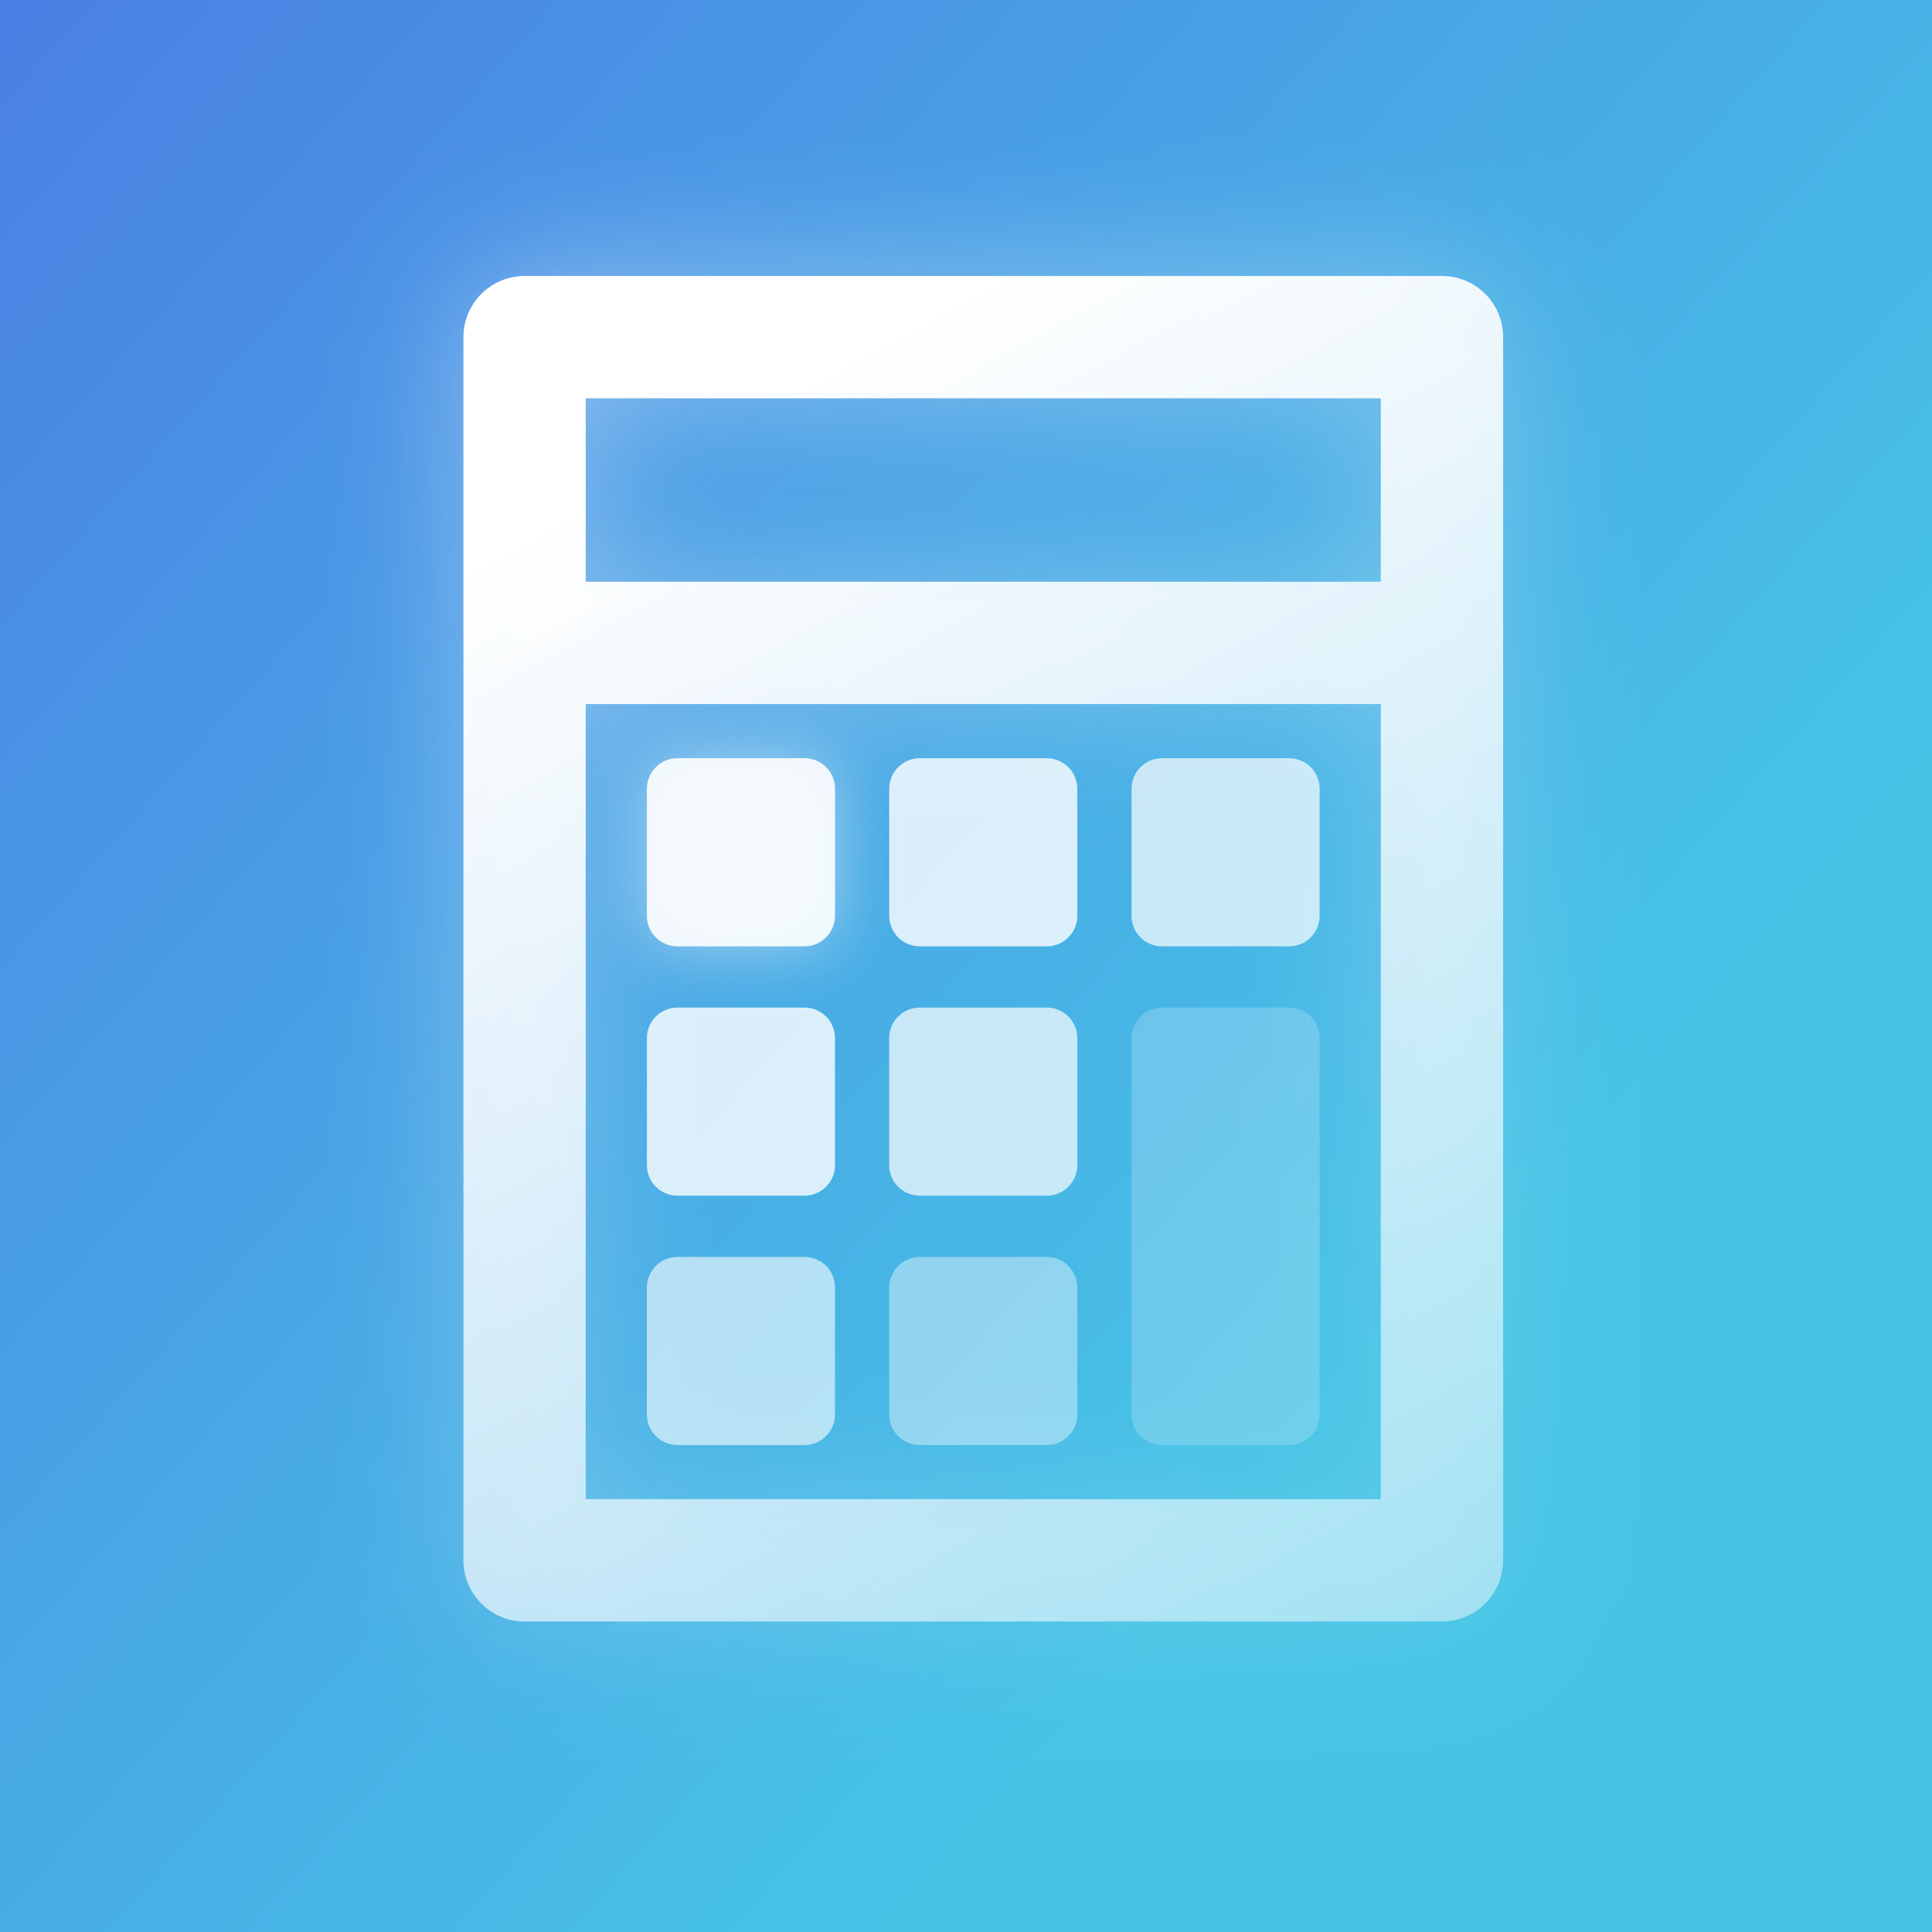
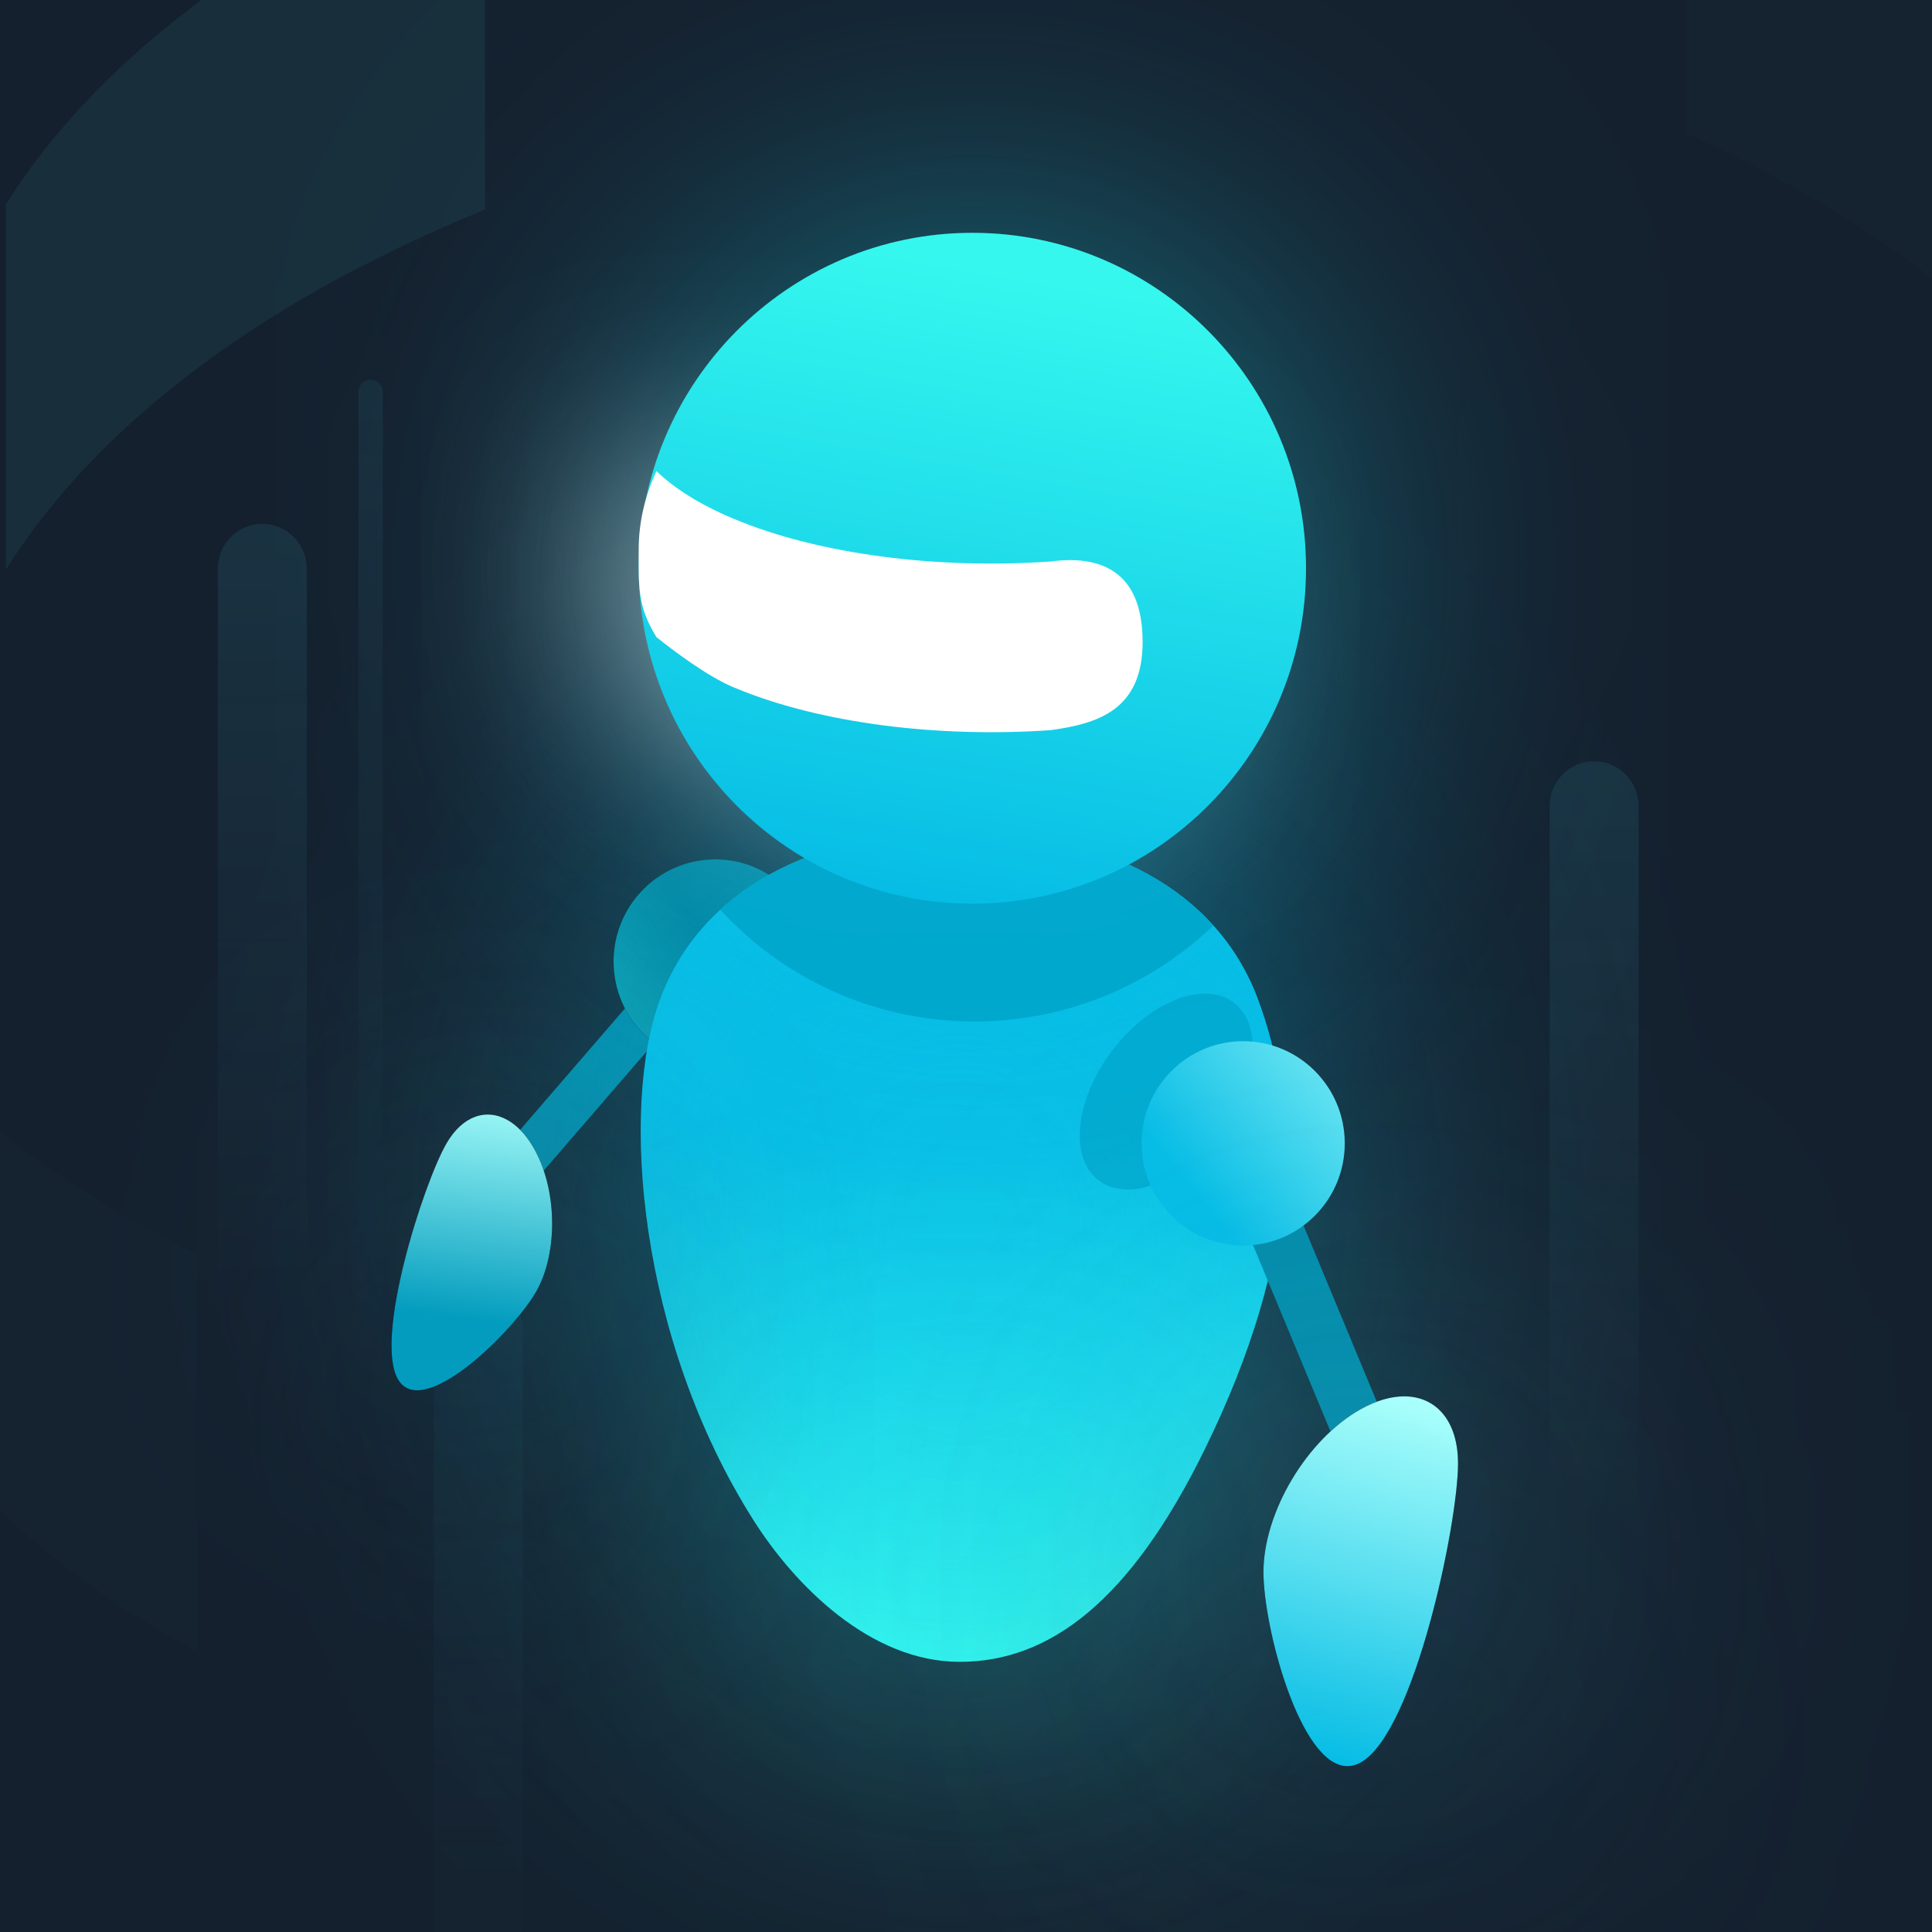
- <svg xmlns="http://www.w3.org/2000/svg" width="56" height="56" fill="none">
-   <path fill="url(#paint0_linear)" d="M0 0h56v56H0z" />
-   <path d="M41.797 8H15.205c-.979 0-1.772.794-1.772 1.773v35.454c0 .979.794 1.773 1.772 1.773h26.592c.979 0 1.772-.794 1.772-1.773V9.773c0-.979-.793-1.773-1.773-1.773zm-1.774 3.545v5.318H16.978v-5.318h23.045zm-23.045 31.91V20.408h23.045v23.045H16.978v.002z" fill="url(#paint1_linear)" />
-   <path d="M23.316 21.977h-3.68a.887.887 0 0 0-.886.886v3.682c0 .49.398.886.886.886h3.68c.49 0 .887-.397.887-.886v-3.682a.884.884 0 0 0-.887-.886z" fill="#fff" fill-opacity=".9" />
-   <g filter="url(#filter0_f)">
-     <path d="M23.316 21.977h-3.68a.887.887 0 0 0-.886.886v3.682c0 .49.398.886.886.886h3.68c.49 0 .887-.397.887-.886v-3.682a.884.884 0 0 0-.887-.886z" fill="#fff" fill-opacity=".5" />
-   </g>
-   <path d="M30.34 21.977h-3.68a.887.887 0 0 0-.886.886v3.682c0 .49.397.886.886.886h3.68c.49 0 .886-.397.886-.886v-3.682a.885.885 0 0 0-.886-.886z" fill="#fff" fill-opacity=".8" />
-   <path d="M37.364 21.977h-3.68a.886.886 0 0 0-.886.886v3.682c0 .49.397.886.886.886h3.68c.49 0 .886-.397.886-.886v-3.682a.885.885 0 0 0-.886-.886z" fill="#fff" fill-opacity=".7" />
-   <path d="M23.316 29.205h-3.68a.886.886 0 0 0-.886.885v3.683c0 .49.398.885.886.885h3.68c.49 0 .887-.397.887-.885V30.09a.883.883 0 0 0-.887-.885z" fill="#fff" fill-opacity=".8" />
-   <path d="M30.34 29.205h-3.68a.886.886 0 0 0-.886.885v3.683c0 .49.397.885.886.885h3.68c.49 0 .886-.397.886-.885V30.09a.884.884 0 0 0-.886-.885z" fill="#fff" fill-opacity=".7" />
-   <path d="M23.316 36.433h-3.68a.886.886 0 0 0-.886.884V41c0 .491.398.886.886.886h3.68c.49 0 .887-.397.887-.886v-3.683a.883.883 0 0 0-.887-.884z" fill="#fff" fill-opacity=".6" />
-   <path d="M30.34 36.433h-3.68a.886.886 0 0 0-.886.884V41c0 .491.397.886.886.886h3.68c.49 0 .886-.397.886-.886v-3.683a.884.884 0 0 0-.886-.884z" fill="#fff" fill-opacity=".4" />
-   <path d="M37.364 29.205h-3.68a.885.885 0 0 0-.886.885V41c0 .491.397.886.886.886h3.68c.49 0 .886-.397.886-.886V30.09a.885.885 0 0 0-.886-.885z" fill="#fff" fill-opacity=".2" />
-   <g filter="url(#filter1_f)">
-     <path d="M41.797 8H15.205c-.979 0-1.772.794-1.772 1.773v35.454c0 .979.794 1.773 1.772 1.773h26.592c.979 0 1.772-.794 1.772-1.773V9.773c0-.979-.793-1.773-1.773-1.773zm-1.774 3.545v5.318H16.978v-5.318h23.045zm-23.045 31.91V20.408h23.045v23.045H16.978v.002z" fill="url(#paint2_linear)" fill-opacity=".4" />
+ <svg xmlns="http://www.w3.org/2000/svg" width="24" height="24" viewBox="0 0 24 24" fill="none">
+   <g clip-path="url(#clip0)">
+     <rect width="24" height="24" fill="#14202E" />
+     <path opacity="0.06" fill-rule="evenodd" clip-rule="evenodd" d="M5.944 15.968C5.638 15.968 5.391 16.217 5.391 16.524V35.976H6.496V16.524C6.496 16.217 6.249 15.968 5.944 15.968Z" fill="url(#paint0_linear)" />
+     <path opacity="0.065" fill-rule="evenodd" clip-rule="evenodd" d="M6.025 -1.932V2.604C5.248 2.918 4.507 3.276 3.814 3.678C2.099 4.673 0.852 5.836 0.074 7.076V2.539C0.852 1.299 2.099 0.135 3.814 -0.86C4.507 -1.262 5.248 -1.62 6.025 -1.932Z" fill="#51FFFF" />
+     <path opacity="0.016" fill-rule="evenodd" clip-rule="evenodd" d="M26.622 2.039V6.576C25.912 5.058 24.529 3.625 22.475 2.434C21.988 2.151 21.477 1.891 20.948 1.652V-2.886C21.477 -2.647 21.988 -2.387 22.475 -2.104C24.529 -0.911 25.912 0.522 26.622 2.039Z" fill="#51FFFF" />
+     <path opacity="0.115" fill-rule="evenodd" clip-rule="evenodd" d="M19.802 9.457C19.497 9.457 19.25 9.706 19.25 10.012V29.465H20.355V10.012C20.355 9.706 20.108 9.457 19.802 9.457Z" fill="url(#paint1_linear)" />
+     <path opacity="0.115" fill-rule="evenodd" clip-rule="evenodd" d="M3.258 6.508C2.953 6.508 2.706 6.757 2.706 7.064V26.516H3.811V7.064C3.811 6.757 3.563 6.508 3.258 6.508Z" fill="url(#paint2_linear)" />
+     <path opacity="0.089" fill-rule="evenodd" clip-rule="evenodd" d="M4.603 4.718C4.519 4.718 4.452 4.786 4.452 4.871V22.001H4.755V4.871C4.755 4.786 4.687 4.718 4.603 4.718Z" fill="url(#paint3_linear)" />
+     <g opacity="0.06">
+       <path opacity="0.06" fill-rule="evenodd" clip-rule="evenodd" d="M18.398 4.917C18.239 4.917 18.109 5.048 18.109 5.209V22.093H18.688V5.209C18.688 5.048 18.558 4.917 18.398 4.917Z" fill="url(#paint4_linear)" />
+     </g>
+     <path fill-rule="evenodd" clip-rule="evenodd" d="M11.898 7.787C11.853 7.787 11.816 7.824 11.816 7.87V17.191H11.98V7.87C11.98 7.824 11.944 7.787 11.898 7.787Z" fill="url(#paint5_linear)" />
+     <g opacity="0.03">
+       <path opacity="0.03" fill-rule="evenodd" clip-rule="evenodd" d="M5.961 4.543C5.877 4.543 5.809 4.611 5.809 4.695V21.826H6.112V4.695C6.112 4.611 6.044 4.543 5.961 4.543Z" fill="url(#paint6_linear)" />
+     </g>
+     <path fill-rule="evenodd" clip-rule="evenodd" d="M8.001 12.252L6.066 14.493L6.474 14.867L8.408 12.627L8.001 12.252Z" fill="#038CAB" />
+     <g opacity="0.188" filter="url(#filter0_f)">
+       <path fill-rule="evenodd" clip-rule="evenodd" d="M8.001 12.252L6.066 14.493L6.474 14.867L8.408 12.627L8.001 12.252Z" fill="#038CAB" />
+     </g>
+     <g filter="url(#filter1_d)">
+       <path d="M7.622 11.944C7.622 12.645 8.188 13.213 8.885 13.213C9.582 13.213 10.147 12.645 10.147 11.944C10.147 11.243 9.582 10.675 8.885 10.675C8.188 10.675 7.622 11.243 7.622 11.944Z" fill="black" />
+     </g>
+     <path d="M7.622 11.944C7.622 12.645 8.188 13.213 8.885 13.213C9.582 13.213 10.147 12.645 10.147 11.944C10.147 11.243 9.582 10.675 8.885 10.675C8.188 10.675 7.622 11.243 7.622 11.944Z" fill="url(#paint7_linear)" />
+     <path fill-rule="evenodd" clip-rule="evenodd" d="M11.922 20.644C13.035 20.644 14.038 19.895 14.964 18.008C16.174 15.543 16.13 13.757 15.626 12.409C15.122 11.061 13.74 10.326 11.914 10.326C10.087 10.326 8.705 11.061 8.201 12.409C7.697 13.757 7.932 16.634 9.363 18.889C9.873 19.692 10.81 20.644 11.922 20.644Z" fill="url(#paint8_linear)" />
+     <g opacity="0.46" filter="url(#filter2_f)">
+       <path fill-rule="evenodd" clip-rule="evenodd" d="M11.922 20.644C13.035 20.644 14.038 19.895 14.964 18.008C16.174 15.543 16.13 13.757 15.626 12.409C15.122 11.061 13.74 10.326 11.914 10.326C10.087 10.326 8.705 11.061 8.201 12.409C7.697 13.757 7.932 16.634 9.363 18.889C9.873 19.692 10.81 20.644 11.922 20.644Z" fill="url(#paint9_linear)" />
+     </g>
+     <g opacity="0.46" filter="url(#filter3_f)">
+       <path fill-rule="evenodd" clip-rule="evenodd" d="M11.922 20.644C13.035 20.644 14.038 19.895 14.964 18.008C16.174 15.543 16.13 13.757 15.626 12.409C15.122 11.061 13.74 10.326 11.914 10.326C10.087 10.326 8.705 11.061 8.201 12.409C7.697 13.757 7.932 16.634 9.363 18.889C9.873 19.692 10.81 20.644 11.922 20.644Z" fill="url(#paint10_linear)" />
+     </g>
+     <g opacity="0.502" filter="url(#filter4_f)">
+       <path fill-rule="evenodd" clip-rule="evenodd" d="M12.079 11.226C9.79 11.226 7.934 9.36 7.934 7.059C7.934 4.757 9.79 2.892 12.079 2.892C14.368 2.892 16.224 4.757 16.224 7.059C16.224 9.36 14.368 11.226 12.079 11.226Z" fill="url(#paint11_linear)" />
+     </g>
+     <g filter="url(#filter5_f)">
+       <path fill-rule="evenodd" clip-rule="evenodd" d="M13.053 9.07C11.661 9.167 10.181 8.989 9.107 8.536C8.779 8.398 8.361 8.079 8.155 7.914C7.916 7.532 7.934 7.274 7.934 6.826C7.934 6.485 8.012 6.158 8.155 5.852C8.375 6.066 8.692 6.267 9.107 6.442C10.181 6.894 11.661 7.072 13.053 6.975C13.66 6.894 14.194 7.085 14.194 7.974C14.194 8.816 13.644 8.989 13.053 9.07Z" fill="white" />
+     </g>
+     <path opacity="0.874" fill-rule="evenodd" clip-rule="evenodd" d="M15.073 11.497C14.384 10.733 13.272 10.326 11.914 10.326C10.675 10.326 9.643 10.665 8.948 11.302C9.732 12.155 10.856 12.689 12.106 12.689C13.257 12.689 14.302 12.235 15.073 11.497Z" fill="#00A5CA" />
+     <path fill-rule="evenodd" clip-rule="evenodd" d="M16.224 7.059C16.224 9.36 14.369 11.226 12.079 11.226C9.791 11.226 7.935 9.36 7.935 7.059C7.935 4.758 9.791 2.892 12.079 2.892C14.369 2.892 16.224 4.758 16.224 7.059Z" fill="url(#paint12_linear)" />
+     <path fill-rule="evenodd" clip-rule="evenodd" d="M13.053 9.07C11.661 9.167 10.182 8.989 9.108 8.536C8.78 8.398 8.361 8.079 8.155 7.915C7.916 7.533 7.934 7.274 7.934 6.827C7.934 6.485 8.013 6.158 8.155 5.852C8.375 6.066 8.692 6.267 9.108 6.442C10.182 6.894 11.661 7.072 13.053 6.975C13.661 6.894 14.194 7.085 14.194 7.974C14.194 8.816 13.644 8.989 13.053 9.07Z" fill="white" />
+     <path opacity="0.739" fill-rule="evenodd" clip-rule="evenodd" d="M15.562 13.015C15.562 13.616 15.081 14.346 14.488 14.647C13.894 14.947 13.413 14.704 13.413 14.103C13.414 13.502 13.895 12.772 14.488 12.472C15.081 12.171 15.562 12.415 15.562 13.015Z" fill="#00A5CA" />
+     <path fill-rule="evenodd" clip-rule="evenodd" d="M16.032 14.837L17.382 18.084L16.762 18.345L15.412 15.098L16.032 14.837Z" fill="#038CAB" />
+     <path fill-rule="evenodd" clip-rule="evenodd" d="M16.705 14.203C16.705 14.904 16.14 15.472 15.443 15.472C14.746 15.472 14.181 14.904 14.181 14.203C14.181 13.502 14.746 12.934 15.443 12.934C16.14 12.934 16.705 13.502 16.705 14.203Z" fill="url(#paint13_linear)" />
+     <path opacity="0.01" fill-rule="evenodd" clip-rule="evenodd" d="M2.446 15.581C2.124 15.422 1.811 15.256 1.509 15.081C0.845 14.695 0.246 14.277 -0.282 13.83L-0.282 18.469C0.343 19.146 1.142 19.769 2.097 20.322C2.211 20.388 2.328 20.453 2.446 20.517L2.446 15.581Z" fill="#51FFFF" />
+     <g opacity="0.501" filter="url(#filter6_f)">
+       <path fill-rule="evenodd" clip-rule="evenodd" d="M16.904 17.628C16.311 17.979 15.83 18.833 15.83 19.534C15.83 20.177 16.233 21.801 16.756 21.802L16.758 21.802C16.805 21.802 16.854 21.788 16.904 21.759C17.497 21.408 17.978 18.965 17.978 18.264C17.978 17.766 17.736 17.478 17.384 17.478C17.239 17.478 17.076 17.526 16.904 17.628Z" fill="url(#paint14_linear)" />
+     </g>
+     <g opacity="0.309" filter="url(#filter7_f)">
+       <path fill-rule="evenodd" clip-rule="evenodd" d="M6.584 14.287C6.865 14.767 6.872 15.541 6.599 16.015C6.35 16.45 5.436 17.384 5.067 17.171L5.066 17.171C5.033 17.151 5.004 17.122 4.98 17.081C4.699 16.602 5.309 14.752 5.581 14.277C5.774 13.941 6.056 13.845 6.304 13.989C6.406 14.048 6.502 14.147 6.584 14.287Z" fill="url(#paint15_linear)" />
+     </g>
+     <g filter="url(#filter8_d)">
+       <path d="M16.904 17.505C16.236 17.878 15.695 18.785 15.695 19.53C15.695 20.213 16.148 21.939 16.737 21.94H16.739C16.793 21.94 16.848 21.925 16.904 21.894C17.571 21.521 18.112 18.926 18.112 18.18C18.112 17.651 17.84 17.346 17.443 17.346C17.281 17.346 17.098 17.397 16.904 17.505Z" fill="black" />
+     </g>
+     <path d="M16.904 17.505C16.236 17.878 15.695 18.785 15.695 19.53C15.695 20.213 16.148 21.939 16.737 21.94H16.739C16.793 21.94 16.848 21.925 16.904 21.894C17.571 21.521 18.112 18.926 18.112 18.18C18.112 17.651 17.84 17.346 17.443 17.346C17.281 17.346 17.098 17.397 16.904 17.505Z" fill="url(#paint16_linear)" />
+     <g opacity="0.098" filter="url(#filter9_f)">
+       <path fill-rule="evenodd" clip-rule="evenodd" d="M16.904 17.505C16.236 17.878 15.695 18.785 15.695 19.53C15.695 20.213 16.148 21.939 16.737 21.94H16.739C16.793 21.94 16.848 21.925 16.904 21.894C17.571 21.521 18.112 18.926 18.112 18.18C18.112 17.651 17.84 17.346 17.443 17.346C17.281 17.346 17.098 17.397 16.904 17.505Z" fill="url(#paint17_linear)" />
+     </g>
+     <g filter="url(#filter10_d)">
+       <path d="M6.614 14.234C6.922 14.742 6.942 15.554 6.659 16.048C6.4 16.5 5.439 17.466 5.042 17.236L5.04 17.235C5.004 17.214 4.973 17.183 4.947 17.14C4.639 16.632 5.261 14.702 5.544 14.208C5.745 13.858 6.044 13.762 6.311 13.917C6.421 13.981 6.525 14.086 6.614 14.234Z" fill="black" />
+     </g>
+     <path d="M6.614 14.234C6.922 14.742 6.942 15.554 6.659 16.048C6.4 16.5 5.439 17.466 5.042 17.236L5.04 17.235C5.004 17.214 4.973 17.183 4.947 17.14C4.639 16.632 5.261 14.702 5.544 14.208C5.745 13.858 6.044 13.762 6.311 13.917C6.421 13.981 6.525 14.086 6.614 14.234Z" fill="url(#paint18_linear)" />
  </g>
  <defs>
-     <filter id="filter0_f" x="16.75" y="19.977" width="9.453" height="9.455" filterUnits="userSpaceOnUse" color-interpolation-filters="sRGB">
-       <feFlood flood-opacity="0" result="BackgroundImageFix" />
-       <feBlend in="SourceGraphic" in2="BackgroundImageFix" result="shape" />
-       <feGaussianBlur stdDeviation="1" result="effect1_foregroundBlur" />
-     </filter>
-     <filter id="filter1_f" x="9.433" y="4" width="38.136" height="47" filterUnits="userSpaceOnUse" color-interpolation-filters="sRGB">
-       <feFlood flood-opacity="0" result="BackgroundImageFix" />
-       <feBlend in="SourceGraphic" in2="BackgroundImageFix" result="shape" />
-       <feGaussianBlur stdDeviation="2" result="effect1_foregroundBlur" />
-     </filter>
-     <linearGradient id="paint0_linear" x1="61.121" y1="16.527" x2="18.835" y2="-21.143" gradientUnits="userSpaceOnUse">
-       <stop stop-color="#46C4E6" />
-       <stop offset="1" stop-color="#4A80E4" />
-     </linearGradient>
-     <linearGradient id="paint1_linear" x1="28.501" y1="8" x2="66" y2="76" gradientUnits="userSpaceOnUse">
-       <stop stop-color="#fff" />
-       <stop offset="1" stop-color="#fff" stop-opacity="0" />
-     </linearGradient>
-     <linearGradient id="paint2_linear" x1="15" y1="8" x2="49.5" y2="59.5" gradientUnits="userSpaceOnUse">
-       <stop stop-color="#fff" />
-       <stop offset="1" stop-color="#fff" stop-opacity="0" />
-     </linearGradient>
+     <filter id="filter0_f" x="-6.534" y="-0.348" width="27.543" height="27.815" filterUnits="userSpaceOnUse" color-interpolation-filters="sRGB">
+       <feFlood flood-opacity="0" result="BackgroundImageFix" />
+       <feBlend mode="normal" in="SourceGraphic" in2="BackgroundImageFix" result="shape" />
+       <feGaussianBlur stdDeviation="6.3" result="effect1_foregroundBlur" />
+     </filter>
+     <filter id="filter1_d" x="2.623" y="8.675" width="12.524" height="12.538" filterUnits="userSpaceOnUse" color-interpolation-filters="sRGB">
+       <feFlood flood-opacity="0" result="BackgroundImageFix" />
+       <feColorMatrix in="SourceAlpha" type="matrix" values="0 0 0 0 0 0 0 0 0 0 0 0 0 0 0 0 0 0 127 0" />
+       <feOffset dy="3" />
+       <feGaussianBlur stdDeviation="2.5" />
+       <feColorMatrix type="matrix" values="0 0 0 0 0.078 0 0 0 0 0.125 0 0 0 0 0.18 0 0 0 0.458 0" />
+       <feBlend mode="normal" in2="BackgroundImageFix" result="effect1_dropShadow" />
+       <feBlend mode="normal" in="SourceGraphic" in2="effect1_dropShadow" result="shape" />
+     </filter>
+     <filter id="filter2_f" x="-0.141" y="2.226" width="24.2" height="26.518" filterUnits="userSpaceOnUse" color-interpolation-filters="sRGB">
+       <feFlood flood-opacity="0" result="BackgroundImageFix" />
+       <feBlend mode="normal" in="SourceGraphic" in2="BackgroundImageFix" result="shape" />
+       <feGaussianBlur stdDeviation="4.05" result="effect1_foregroundBlur" />
+     </filter>
+     <filter id="filter3_f" x="-0.141" y="2.226" width="24.2" height="26.518" filterUnits="userSpaceOnUse" color-interpolation-filters="sRGB">
+       <feFlood flood-opacity="0" result="BackgroundImageFix" />
+       <feBlend mode="normal" in="SourceGraphic" in2="BackgroundImageFix" result="shape" />
+       <feGaussianBlur stdDeviation="4.05" result="effect1_foregroundBlur" />
+     </filter>
+     <filter id="filter4_f" x="3.434" y="-1.608" width="17.29" height="17.334" filterUnits="userSpaceOnUse" color-interpolation-filters="sRGB">
+       <feFlood flood-opacity="0" result="BackgroundImageFix" />
+       <feBlend mode="normal" in="SourceGraphic" in2="BackgroundImageFix" result="shape" />
+       <feGaussianBlur stdDeviation="2.25" result="effect1_foregroundBlur" />
+     </filter>
+     <filter id="filter5_f" x="5.233" y="3.152" width="11.66" height="8.643" filterUnits="userSpaceOnUse" color-interpolation-filters="sRGB">
+       <feFlood flood-opacity="0" result="BackgroundImageFix" />
+       <feBlend mode="normal" in="SourceGraphic" in2="BackgroundImageFix" result="shape" />
+       <feGaussianBlur stdDeviation="1.35" result="effect1_foregroundBlur" />
+     </filter>
+     <filter id="filter6_f" x="9.53" y="11.178" width="14.748" height="16.924" filterUnits="userSpaceOnUse" color-interpolation-filters="sRGB">
+       <feFlood flood-opacity="0" result="BackgroundImageFix" />
+       <feBlend mode="normal" in="SourceGraphic" in2="BackgroundImageFix" result="shape" />
+       <feGaussianBlur stdDeviation="3.15" result="effect1_foregroundBlur" />
+     </filter>
+     <filter id="filter7_f" x="1.308" y="10.324" width="9.092" height="10.479" filterUnits="userSpaceOnUse" color-interpolation-filters="sRGB">
+       <feFlood flood-opacity="0" result="BackgroundImageFix" />
+       <feBlend mode="normal" in="SourceGraphic" in2="BackgroundImageFix" result="shape" />
+       <feGaussianBlur stdDeviation="1.8" result="effect1_foregroundBlur" />
+     </filter>
+     <filter id="filter8_d" x="4.695" y="9.346" width="24.417" height="26.595" filterUnits="userSpaceOnUse" color-interpolation-filters="sRGB">
+       <feFlood flood-opacity="0" result="BackgroundImageFix" />
+       <feColorMatrix in="SourceAlpha" type="matrix" values="0 0 0 0 0 0 0 0 0 0 0 0 0 0 0 0 0 0 127 0" />
+       <feOffset dy="3" />
+       <feGaussianBlur stdDeviation="5.5" />
+       <feColorMatrix type="matrix" values="0 0 0 0 0.078 0 0 0 0 0.125 0 0 0 0 0.18 0 0 0 0.967 0" />
+       <feBlend mode="normal" in2="BackgroundImageFix" result="effect1_dropShadow" />
+       <feBlend mode="normal" in="SourceGraphic" in2="effect1_dropShadow" result="shape" />
+     </filter>
+     <filter id="filter9_f" x="7.695" y="9.346" width="18.417" height="20.595" filterUnits="userSpaceOnUse" color-interpolation-filters="sRGB">
+       <feFlood flood-opacity="0" result="BackgroundImageFix" />
+       <feBlend mode="normal" in="SourceGraphic" in2="BackgroundImageFix" result="shape" />
+       <feGaussianBlur stdDeviation="4" result="effect1_foregroundBlur" />
+     </filter>
+     <filter id="filter10_d" x="0.863" y="11.845" width="9.996" height="11.426" filterUnits="userSpaceOnUse" color-interpolation-filters="sRGB">
+       <feFlood flood-opacity="0" result="BackgroundImageFix" />
+       <feColorMatrix in="SourceAlpha" type="matrix" values="0 0 0 0 0 0 0 0 0 0 0 0 0 0 0 0 0 0 127 0" />
+       <feOffset dy="2" />
+       <feGaussianBlur stdDeviation="2" />
+       <feColorMatrix type="matrix" values="0 0 0 0 0.078 0 0 0 0 0.125 0 0 0 0 0.18 0 0 0 1 0" />
+       <feBlend mode="normal" in2="BackgroundImageFix" result="effect1_dropShadow" />
+       <feBlend mode="normal" in="SourceGraphic" in2="effect1_dropShadow" result="shape" />
+     </filter>
+     <linearGradient id="paint0_linear" x1="5.944" y1="25.442" x2="5.944" y2="14.681" gradientUnits="userSpaceOnUse">
+       <stop stop-color="#52CAE4" stop-opacity="0" />
+       <stop offset="1" stop-color="#48D8F4" />
+     </linearGradient>
+     <linearGradient id="paint1_linear" x1="19.802" y1="18.93" x2="19.802" y2="8.17" gradientUnits="userSpaceOnUse">
+       <stop stop-color="#52CAE4" stop-opacity="0" />
+       <stop offset="1" stop-color="#48D8F4" />
+     </linearGradient>
+     <linearGradient id="paint2_linear" x1="3.258" y1="15.982" x2="3.258" y2="5.222" gradientUnits="userSpaceOnUse">
+       <stop stop-color="#52CAE4" stop-opacity="0" />
+       <stop offset="1" stop-color="#48D8F4" />
+     </linearGradient>
+     <linearGradient id="paint3_linear" x1="4.603" y1="21.951" x2="4.603" y2="3.607" gradientUnits="userSpaceOnUse">
+       <stop stop-opacity="0" />
+       <stop offset="1" stop-color="#48D8F4" />
+     </linearGradient>
+     <linearGradient id="paint4_linear" x1="18.398" y1="22.042" x2="18.398" y2="3.813" gradientUnits="userSpaceOnUse">
+       <stop stop-opacity="0" />
+       <stop offset="1" stop-color="#48D8F4" />
+     </linearGradient>
+     <linearGradient id="paint5_linear" x1="11.898" y1="17.164" x2="11.898" y2="7.182" gradientUnits="userSpaceOnUse">
+       <stop />
+       <stop offset="1" stop-color="#48D8F4" />
+     </linearGradient>
+     <linearGradient id="paint6_linear" x1="5.961" y1="21.775" x2="5.961" y2="3.431" gradientUnits="userSpaceOnUse">
+       <stop stop-opacity="0" />
+       <stop offset="1" stop-color="#48D8F4" />
+     </linearGradient>
+     <linearGradient id="paint7_linear" x1="8.885" y1="12.097" x2="4.104" y2="14.349" gradientUnits="userSpaceOnUse">
+       <stop stop-color="#007A94" />
+       <stop offset="1" stop-color="#35F7EE" />
+     </linearGradient>
+     <linearGradient id="paint8_linear" x1="12.517" y1="14.186" x2="12.517" y2="20.644" gradientUnits="userSpaceOnUse">
+       <stop stop-color="#06BCE5" />
+       <stop offset="1" stop-color="#35F7EE" />
+     </linearGradient>
+     <linearGradient id="paint9_linear" x1="12.517" y1="14.186" x2="12.517" y2="20.644" gradientUnits="userSpaceOnUse">
+       <stop stop-color="#06BCE5" />
+       <stop offset="1" stop-color="#35F7EE" />
+     </linearGradient>
+     <linearGradient id="paint10_linear" x1="12.517" y1="18.136" x2="12.517" y2="19.784" gradientUnits="userSpaceOnUse">
+       <stop stop-color="#06BCE5" stop-opacity="0" />
+       <stop offset="1" stop-color="#35F7EE" />
+     </linearGradient>
+     <linearGradient id="paint11_linear" x1="11.533" y1="11.218" x2="14.75" y2="-2.209" gradientUnits="userSpaceOnUse">
+       <stop stop-color="#06BCE5" />
+       <stop offset="1" stop-color="#35F7EE" />
+     </linearGradient>
+     <linearGradient id="paint12_linear" x1="11.534" y1="11.218" x2="12.9" y2="3.469" gradientUnits="userSpaceOnUse">
+       <stop stop-color="#06BCE5" />
+       <stop offset="1" stop-color="#35F7EE" />
+     </linearGradient>
+     <linearGradient id="paint13_linear" x1="14.767" y1="14.731" x2="17.738" y2="12.286" gradientUnits="userSpaceOnUse">
+       <stop stop-color="#06BCE5" />
+       <stop offset="1" stop-color="#A9FFFB" />
+     </linearGradient>
+     <linearGradient id="paint14_linear" x1="16.76" y1="20.542" x2="18.793" y2="17.192" gradientUnits="userSpaceOnUse">
+       <stop stop-color="#06BCE5" />
+       <stop offset="1" stop-color="#A9FFFB" />
+     </linearGradient>
+     <linearGradient id="paint15_linear" x1="5.562" y1="16.321" x2="5.94" y2="13.573" gradientUnits="userSpaceOnUse">
+       <stop stop-color="#039CBE" />
+       <stop offset="1" stop-color="#A9FFFB" />
+     </linearGradient>
+     <linearGradient id="paint16_linear" x1="16.817" y1="21.94" x2="18.01" y2="17.577" gradientUnits="userSpaceOnUse">
+       <stop stop-color="#06BCE5" />
+       <stop offset="1" stop-color="#A9FFFB" />
+     </linearGradient>
+     <linearGradient id="paint17_linear" x1="16.817" y1="21.94" x2="18.01" y2="17.577" gradientUnits="userSpaceOnUse">
+       <stop stop-color="#06BCE5" />
+       <stop offset="1" stop-color="#A9FFFB" />
+     </linearGradient>
+     <linearGradient id="paint18_linear" x1="5.565" y1="16.357" x2="5.922" y2="13.491" gradientUnits="userSpaceOnUse">
+       <stop stop-color="#039CBE" />
+       <stop offset="1" stop-color="#A9FFFB" />
+     </linearGradient>
+     <clipPath id="clip0">
+       <rect width="24" height="24" fill="white" />
+     </clipPath>
  </defs>
</svg>
